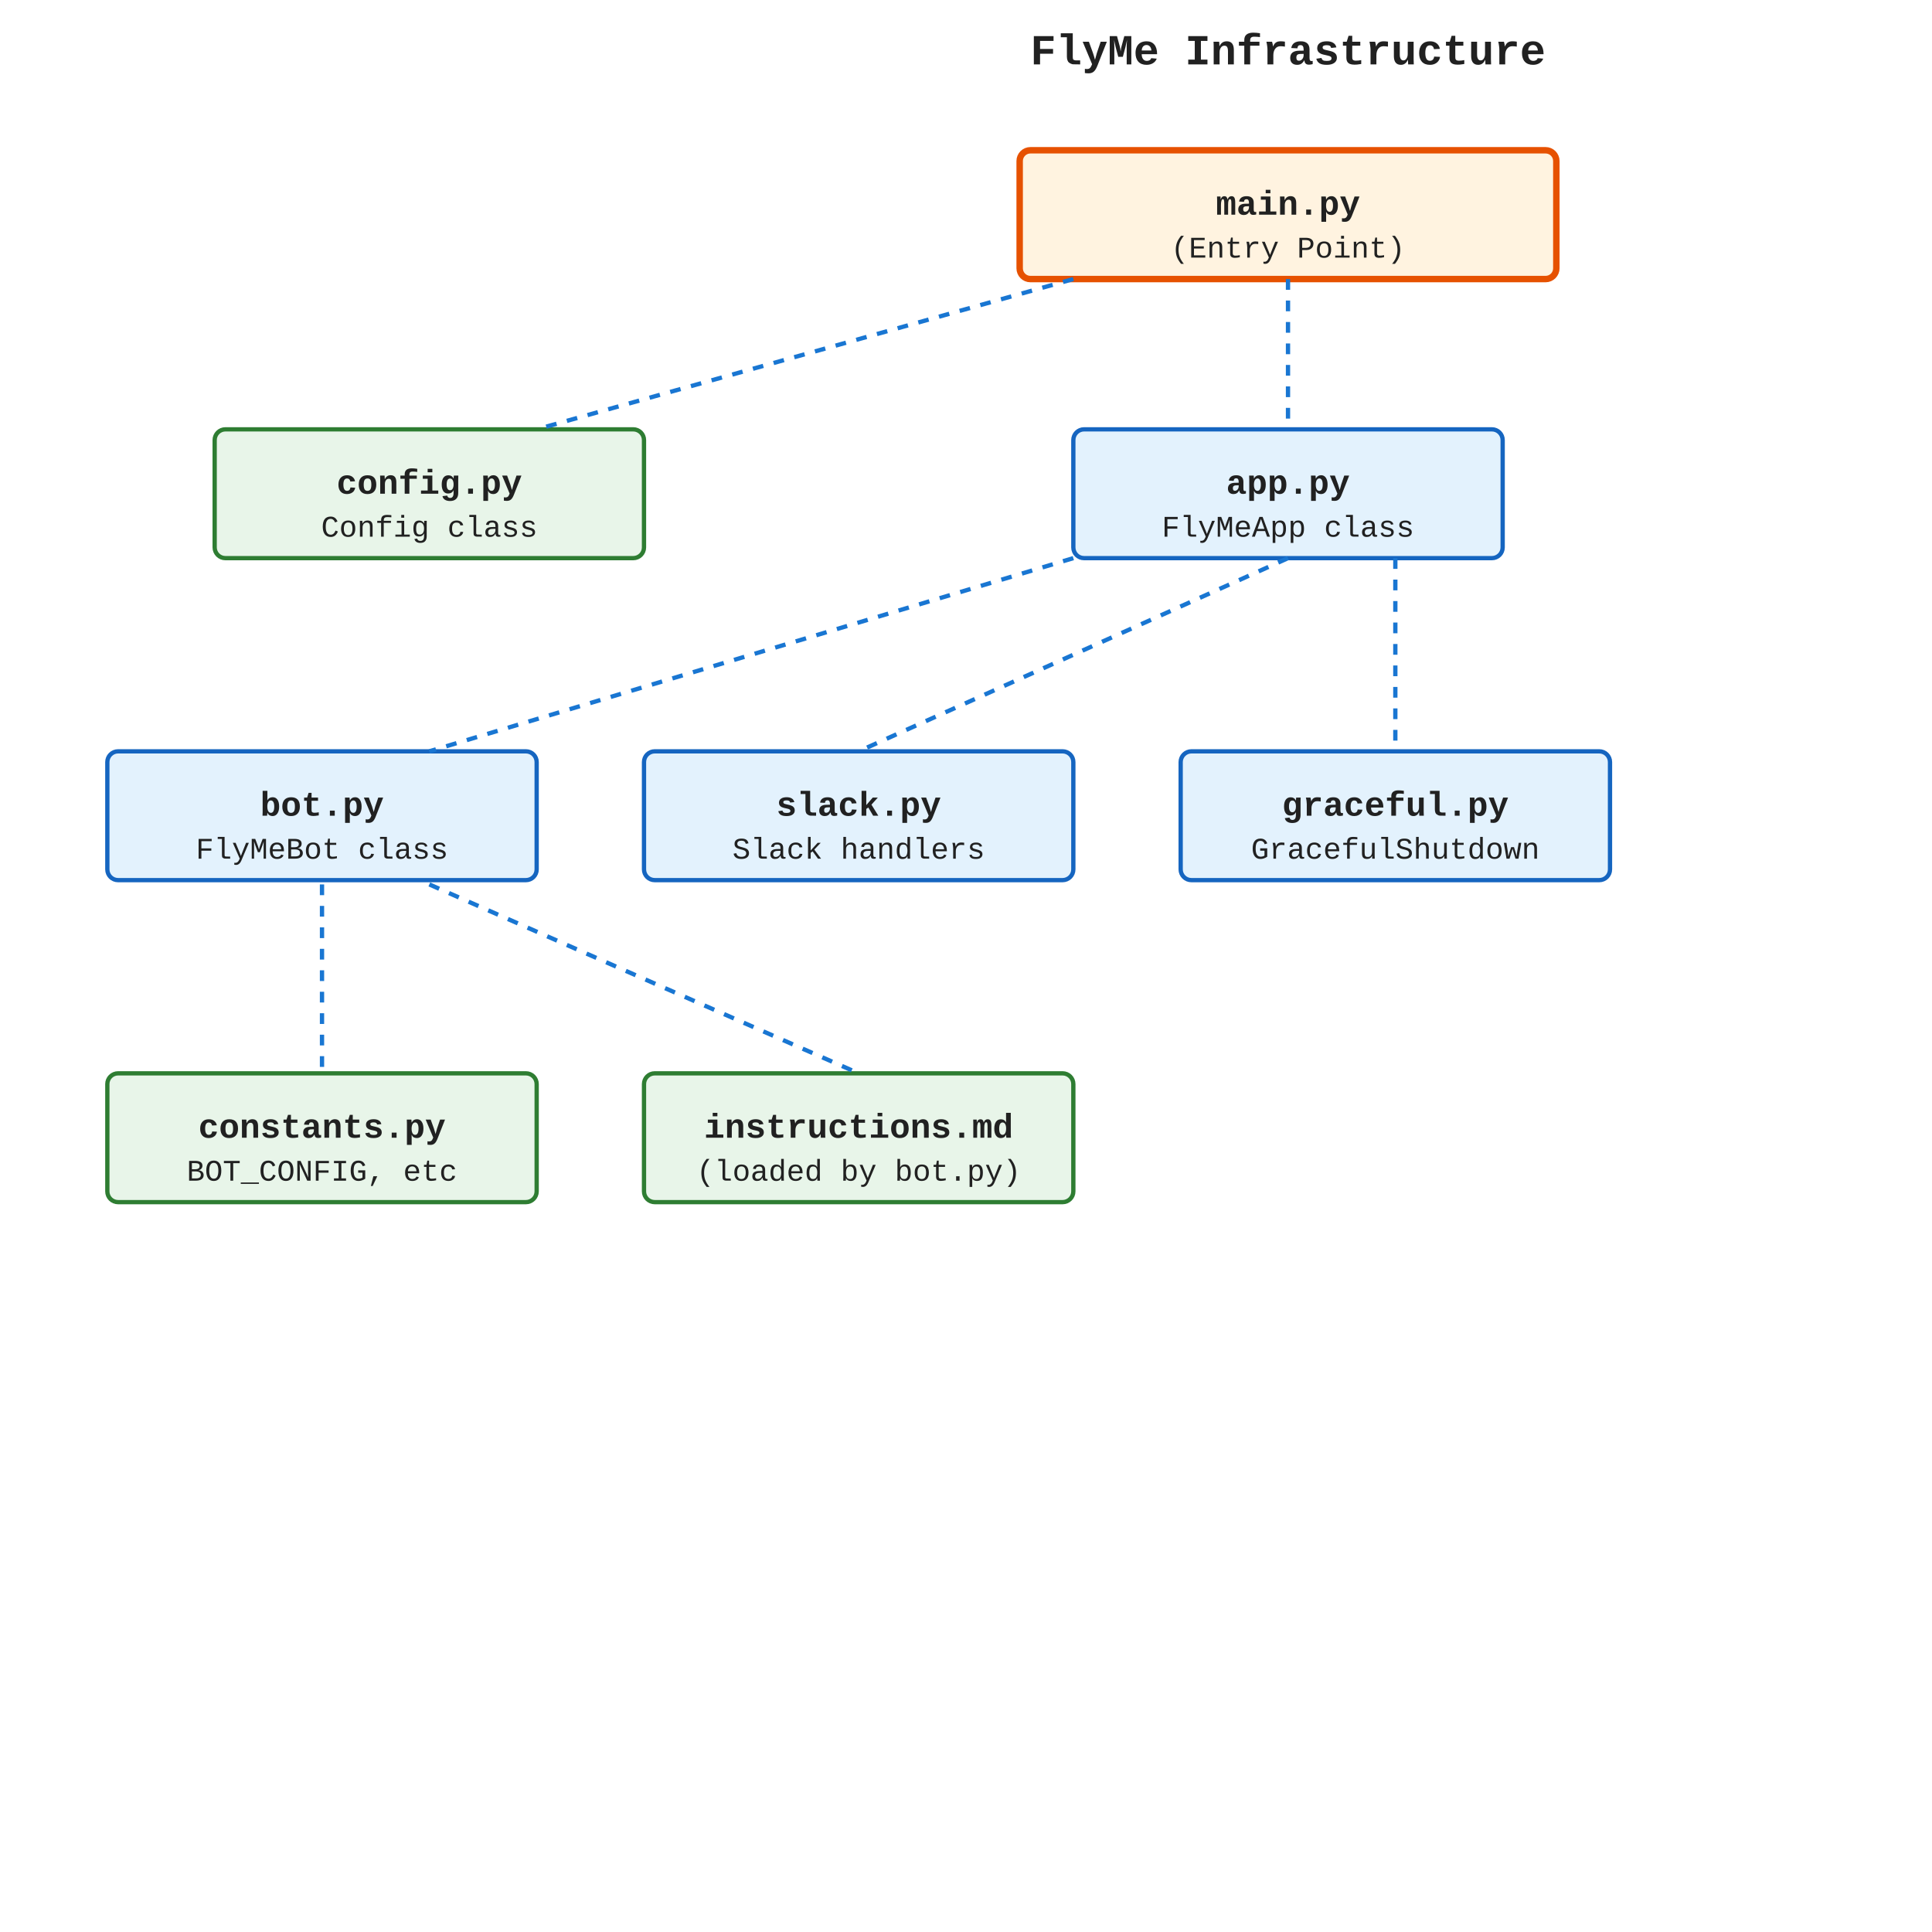
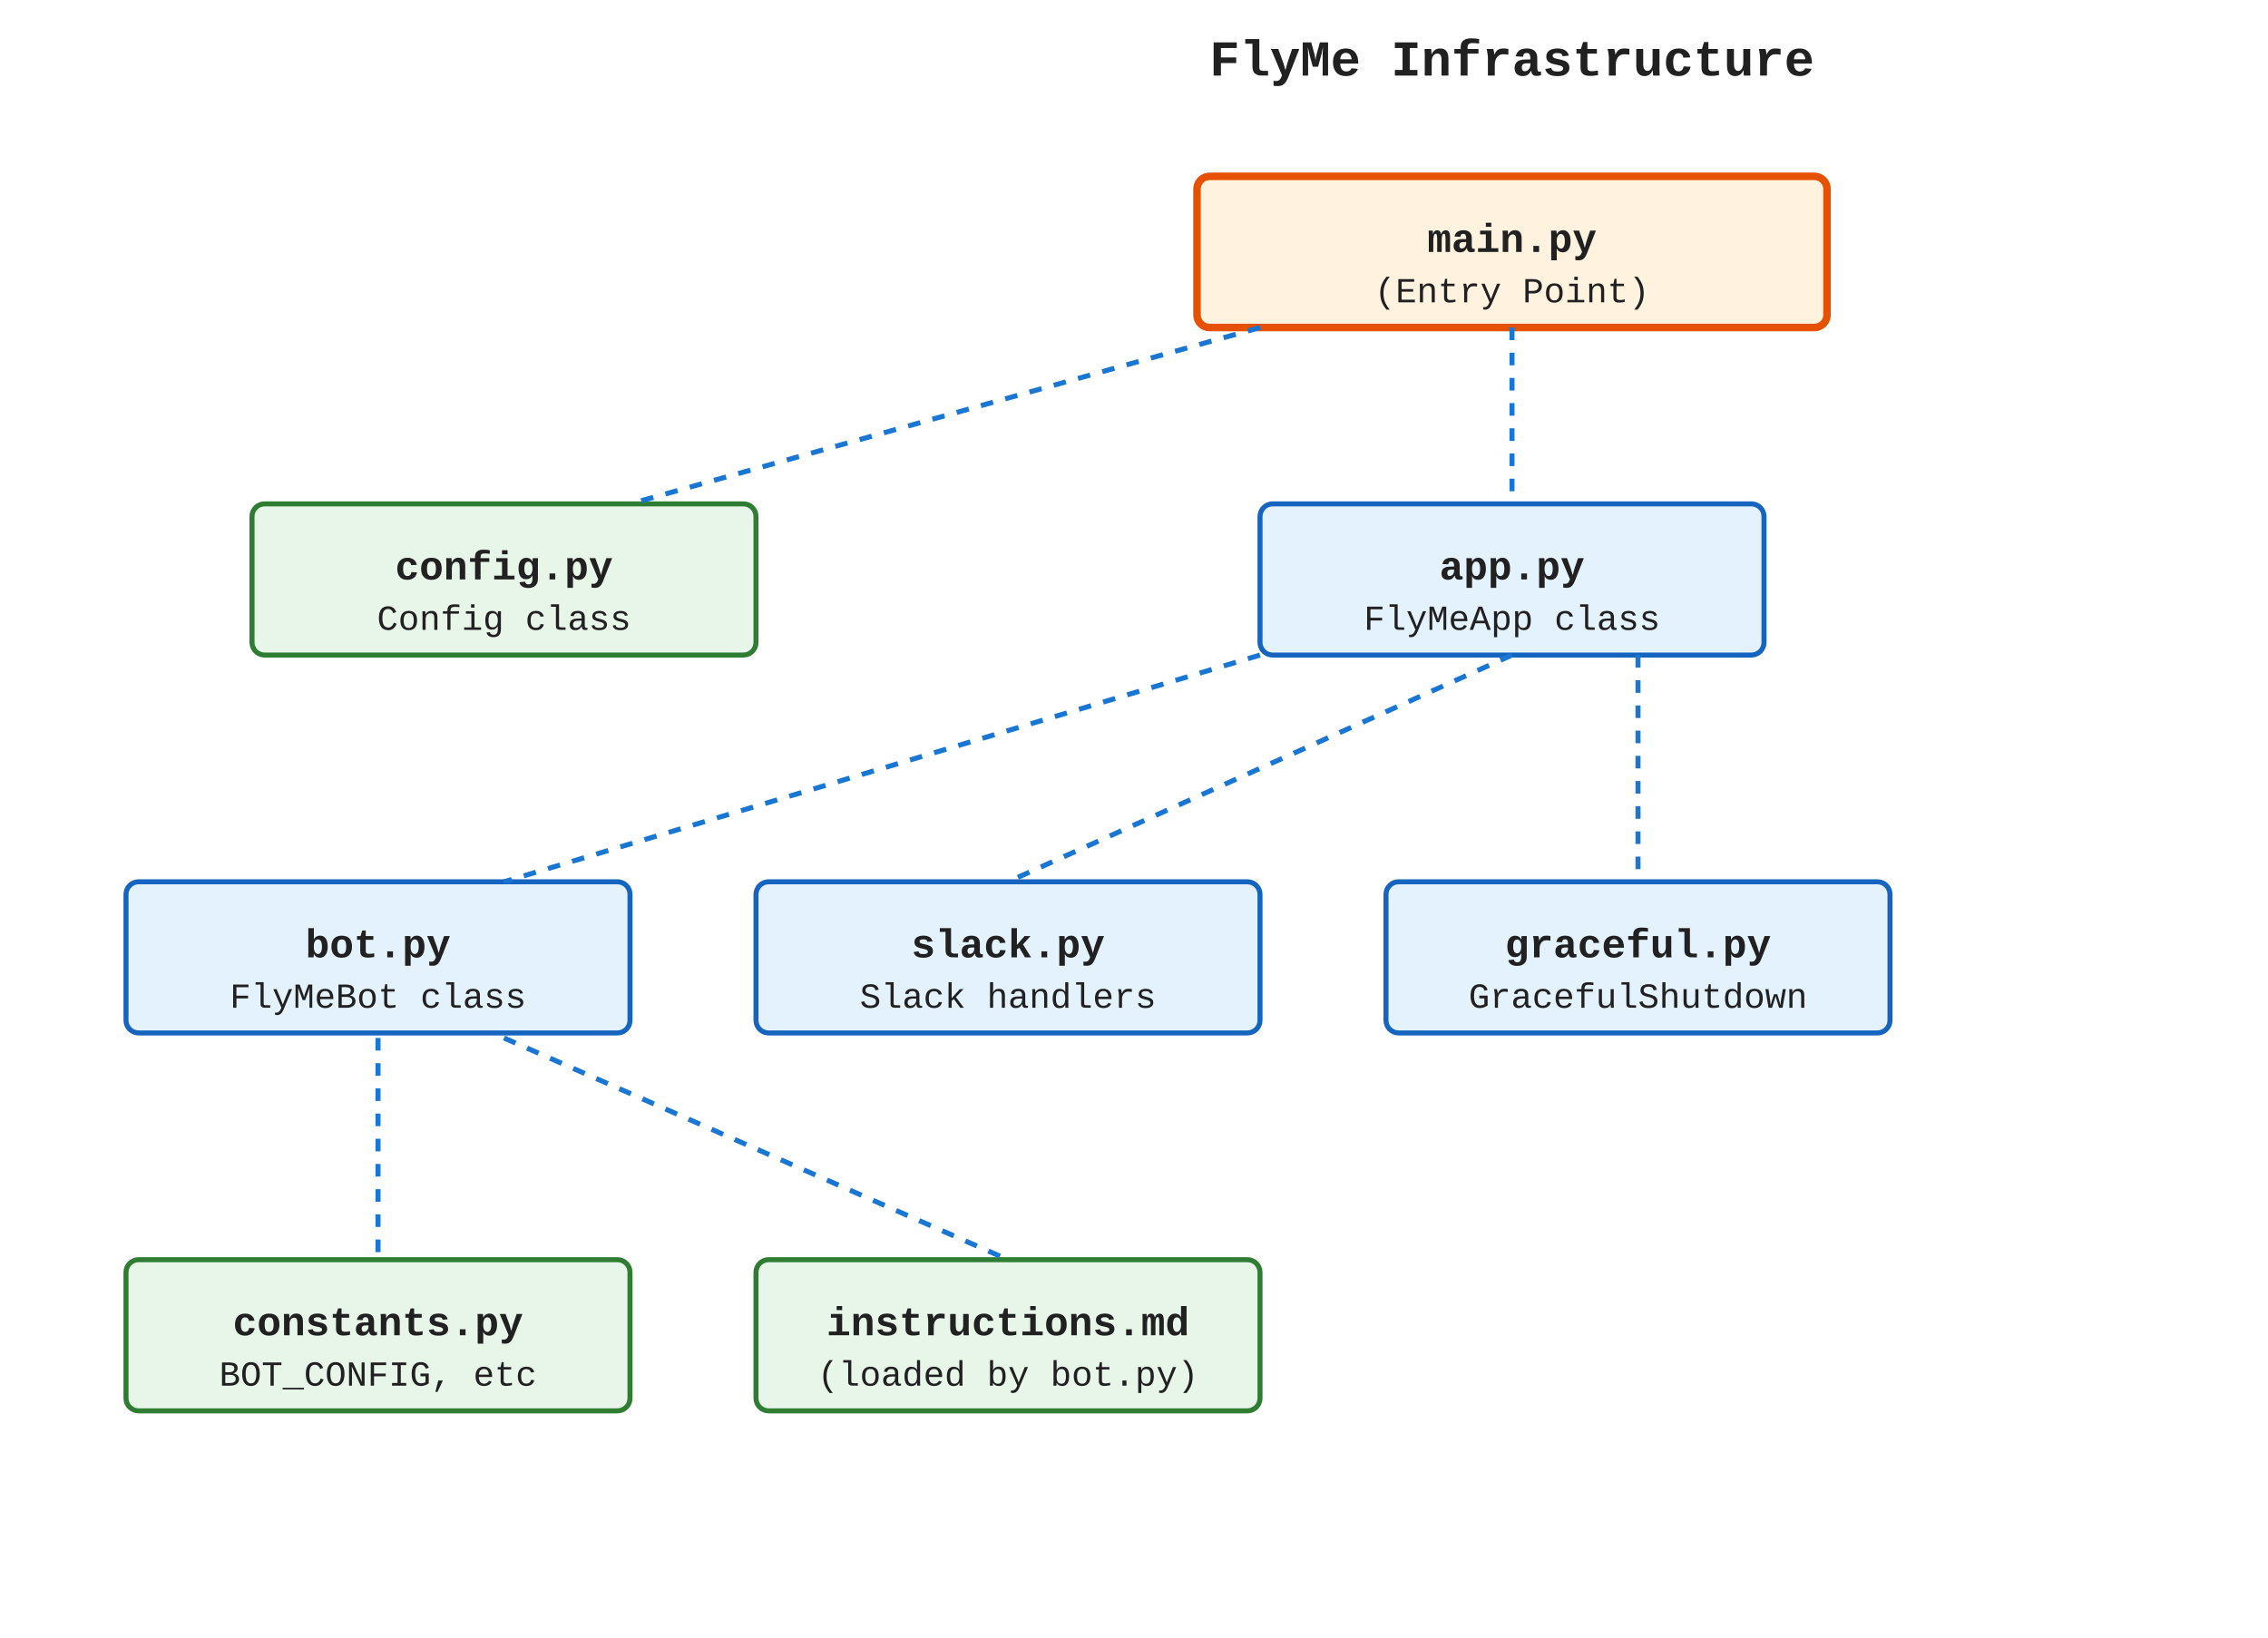
- <svg xmlns="http://www.w3.org/2000/svg" viewBox="0 0 900 900">
+ <svg xmlns="http://www.w3.org/2000/svg" viewBox="0 0 900 650">
  <defs>
    <style>
      .file-box { fill: #e3f2fd; stroke: #1565c0; stroke-width: 2; }
      .config-file { fill: #e8f5e9; stroke: #2e7d32; stroke-width: 2; }
      .entry-file { fill: #fff3e0; stroke: #e65100; stroke-width: 3; }
      .text { font-family: 'Courier New', monospace; font-size: 14px; fill: #212121; }
      .title { font-weight: bold; font-size: 16px; }
      .flow { fill: none; stroke: #424242; stroke-width: 2; marker-end: url(#arrowhead); }
      .import-flow { fill: none; stroke: #1976d2; stroke-width: 2; stroke-dasharray: 5,5; marker-end: url(#arrowhead-blue); }
    </style>
  </defs>
  <text x="600" y="30" class="text" style="font-size: 20px; font-weight: bold; text-anchor: middle;">FlyMe Infrastructure</text>
  <rect x="475" y="70" width="250" height="60" class="entry-file" rx="5" />
  <text x="600" y="100" class="text title" text-anchor="middle">main.py</text>
  <text x="600" y="120" class="text" text-anchor="middle">(Entry Point)</text>
  <rect x="100" y="200" width="200" height="60" class="config-file" rx="5" />
  <text x="200" y="230" class="text title" text-anchor="middle">config.py</text>
  <text x="200" y="250" class="text" text-anchor="middle">Config class</text>
  <rect x="500" y="200" width="200" height="60" class="file-box" rx="5" />
  <text x="600" y="230" class="text title" text-anchor="middle">app.py</text>
  <text x="600" y="250" class="text" text-anchor="middle">FlyMeApp class</text>
  <rect x="50" y="350" width="200" height="60" class="file-box" rx="5" />
  <text x="150" y="380" class="text title" text-anchor="middle">bot.py</text>
  <text x="150" y="400" class="text" text-anchor="middle">FlyMeBot class</text>
  <rect x="300" y="350" width="200" height="60" class="file-box" rx="5" />
  <text x="400" y="380" class="text title" text-anchor="middle">slack.py</text>
  <text x="400" y="400" class="text" text-anchor="middle">Slack handlers</text>
  <rect x="550" y="350" width="200" height="60" class="file-box" rx="5" />
  <text x="650" y="380" class="text title" text-anchor="middle">graceful.py</text>
  <text x="650" y="400" class="text" text-anchor="middle">GracefulShutdown</text>
  <rect x="50" y="500" width="200" height="60" class="config-file" rx="5" />
  <text x="150" y="530" class="text title" text-anchor="middle">constants.py</text>
  <text x="150" y="550" class="text" text-anchor="middle">BOT_CONFIG, etc</text>
  <rect x="300" y="500" width="200" height="60" class="config-file" rx="5" />
  <text x="400" y="530" class="text title" text-anchor="middle">instructions.md</text>
  <text x="400" y="550" class="text" text-anchor="middle">(loaded by bot.py)</text>
  <path d="M 500 130 L 250 200" class="import-flow" />
  <path d="M 600 130 L 600 200" class="import-flow" />
  <path d="M 500 260 L 200 350" class="import-flow" />
  <path d="M 600 260 L 400 350" class="import-flow" />
  <path d="M 650 260 L 650 350" class="import-flow" />
  <path d="M 150 412 L 150 500" class="import-flow" />
  <path d="M 200 412 L 400 500" class="import-flow" />
</svg>
